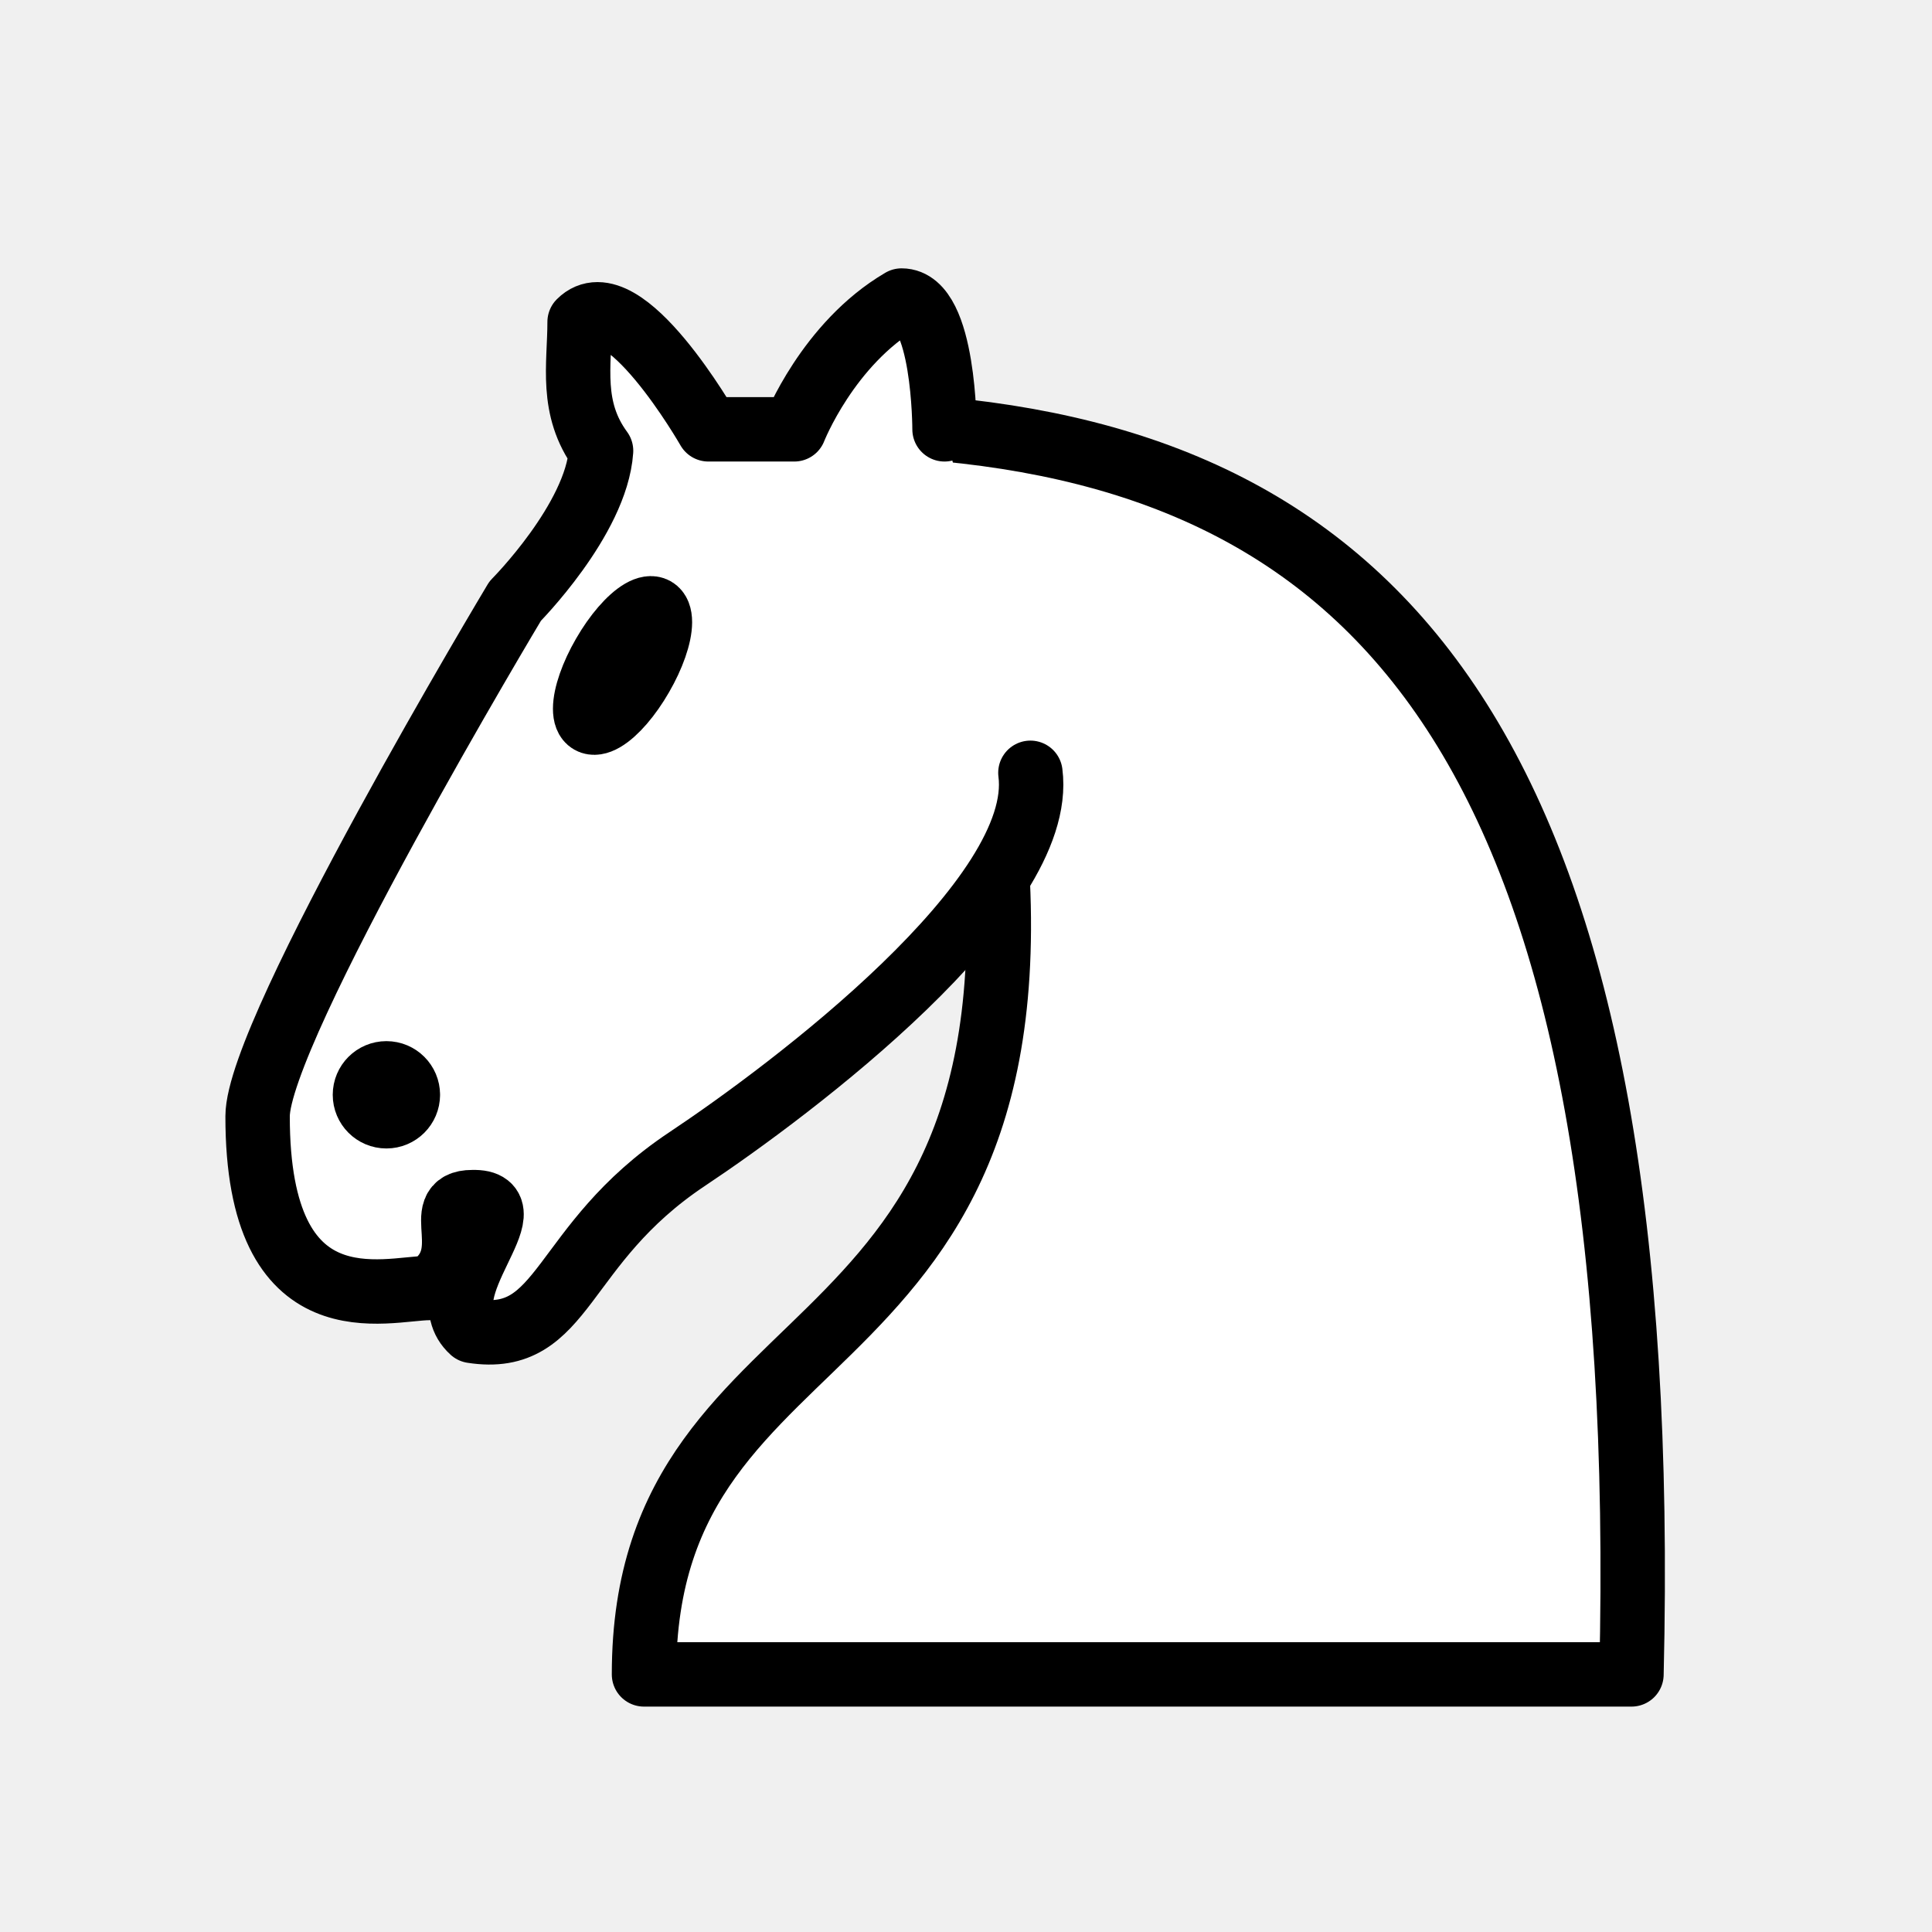
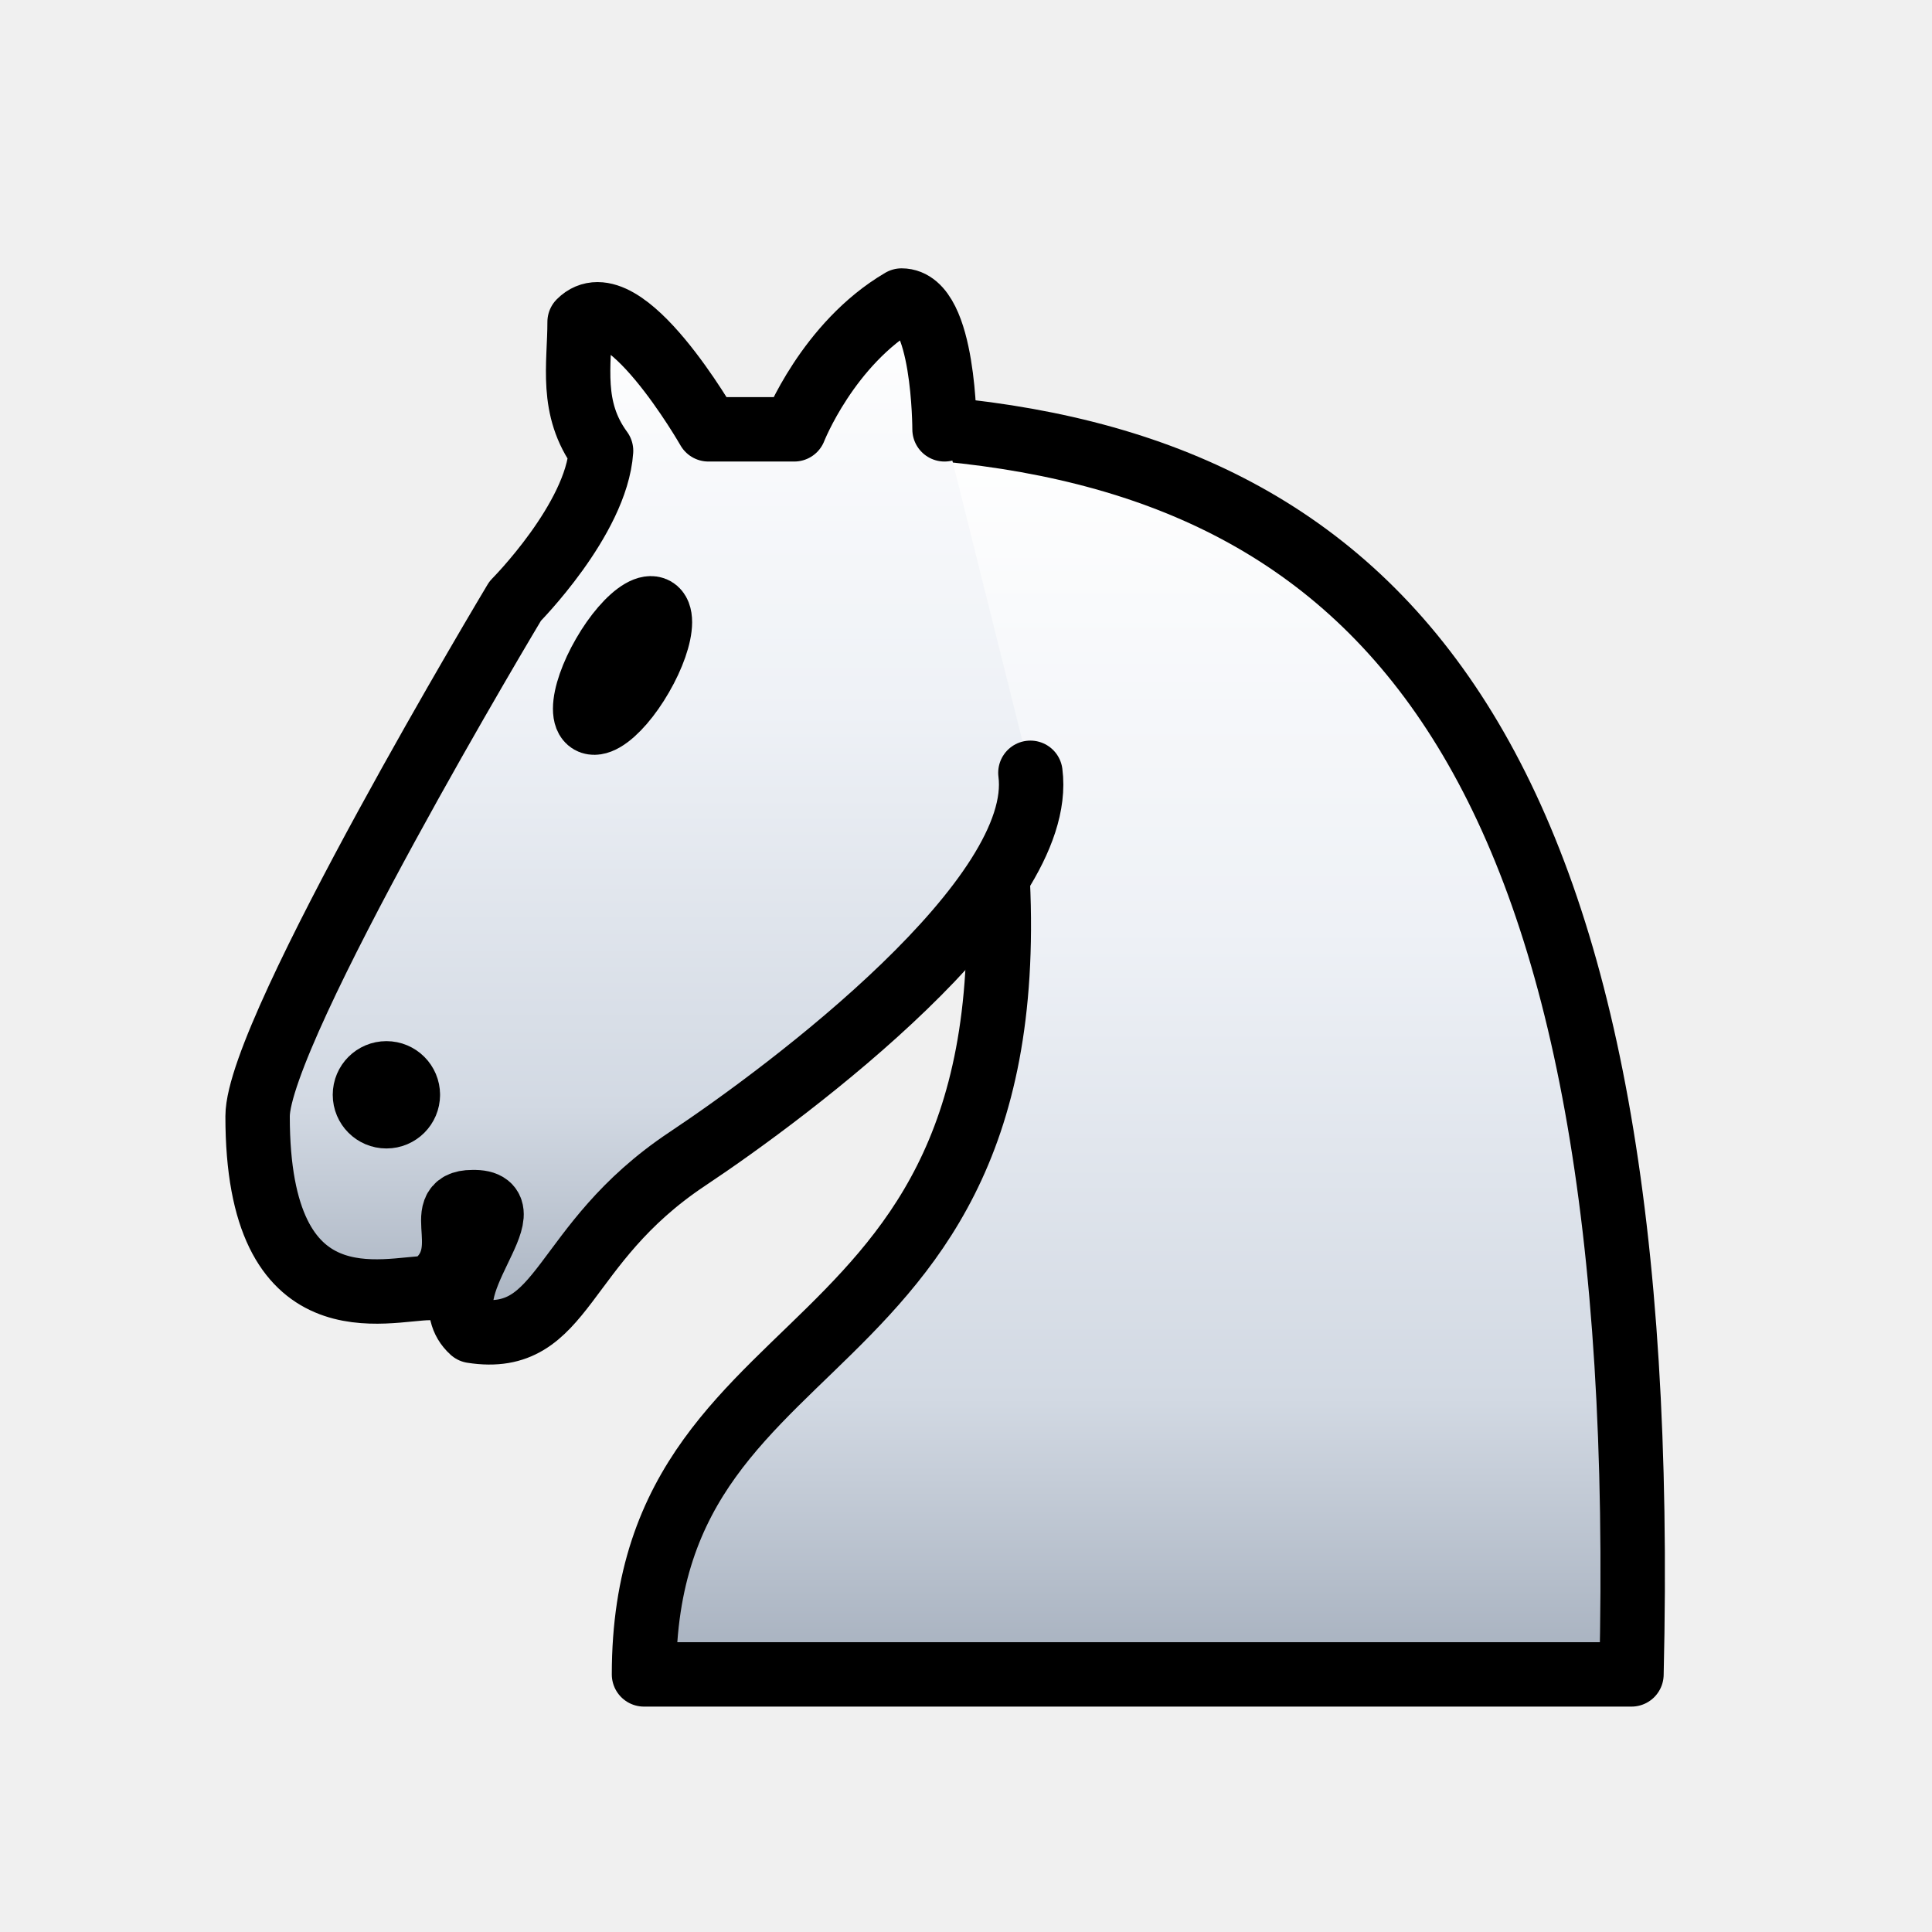
<svg xmlns="http://www.w3.org/2000/svg" viewBox="0 0 45 45">
+   <defs>
+     <linearGradient id="wGrad" x1="0" y1="0" x2="0" y2="1">
+       <stop offset="0" stop-color="#ffffff" />
+       <stop offset=".4" stop-color="#eef1f6" />
+       <stop offset=".78" stop-color="#d2d9e3" />
+       <stop offset="1" stop-color="#a6b0be" />
+     </linearGradient>
+     <linearGradient id="wGloss" x1="0" y1="0" x2="0" y2="1">
+       <stop offset="0" stop-color="#ffffff" stop-opacity=".9" />
+       <stop offset=".45" stop-color="#ffffff" stop-opacity="0" />
+     </linearGradient>
+     <linearGradient id="bGrad" x1="0" y1="0" x2="0" y2="1">
+       <stop offset="0" stop-color="#7c8492" />
+       <stop offset=".4" stop-color="#3b414d" />
+       <stop offset=".78" stop-color="#1d212a" />
+       <stop offset="1" stop-color="#080a0e" />
+     </linearGradient>
+   </defs>
  <g fill="none" fill-rule="evenodd" stroke="#000" stroke-linecap="round" stroke-linejoin="round" stroke-width="1.5">
-     <path fill="#fff" d="M22 10c10.5 1 16.5 8 16 29H15c0-9 10-6.5 8-21" />
-     <path fill="#fff" d="M24 18c.38 2.91-5.55 7.37-8 9-3 2-2.82 4.34-5 4-1.042-.94 1.41-3.04 0-3-1 0 .19 1.23-1 2-1 0-4.003 1-4-4 0-2 6-12 6-12s1.89-1.9 2-3.5c-.73-.994-.5-2-.5-3 1-1 3 2.5 3 2.5h2s.78-1.992 2.5-3c1 0 1 3 1 3" />
+     <path fill="url(#wGrad)" d="M22 10c10.5 1 16.5 8 16 29H15c0-9 10-6.5 8-21" />
+     <path fill="url(#wGrad)" d="M24 18c.38 2.91-5.55 7.37-8 9-3 2-2.82 4.34-5 4-1.042-.94 1.41-3.04 0-3-1 0 .19 1.23-1 2-1 0-4.003 1-4-4 0-2 6-12 6-12s1.89-1.9 2-3.5c-.73-.994-.5-2-.5-3 1-1 3 2.5 3 2.5h2s.78-1.992 2.5-3c1 0 1 3 1 3" />
    <path fill="#000" d="M9.5 25.5a.5.5 0 1 1-1 0 .5.5 0 1 1 1 0m5.433-9.75a.5 1.5 30 1 1-.866-.5.5 1.5 30 1 1 .866.5" />
  </g>
</svg>
